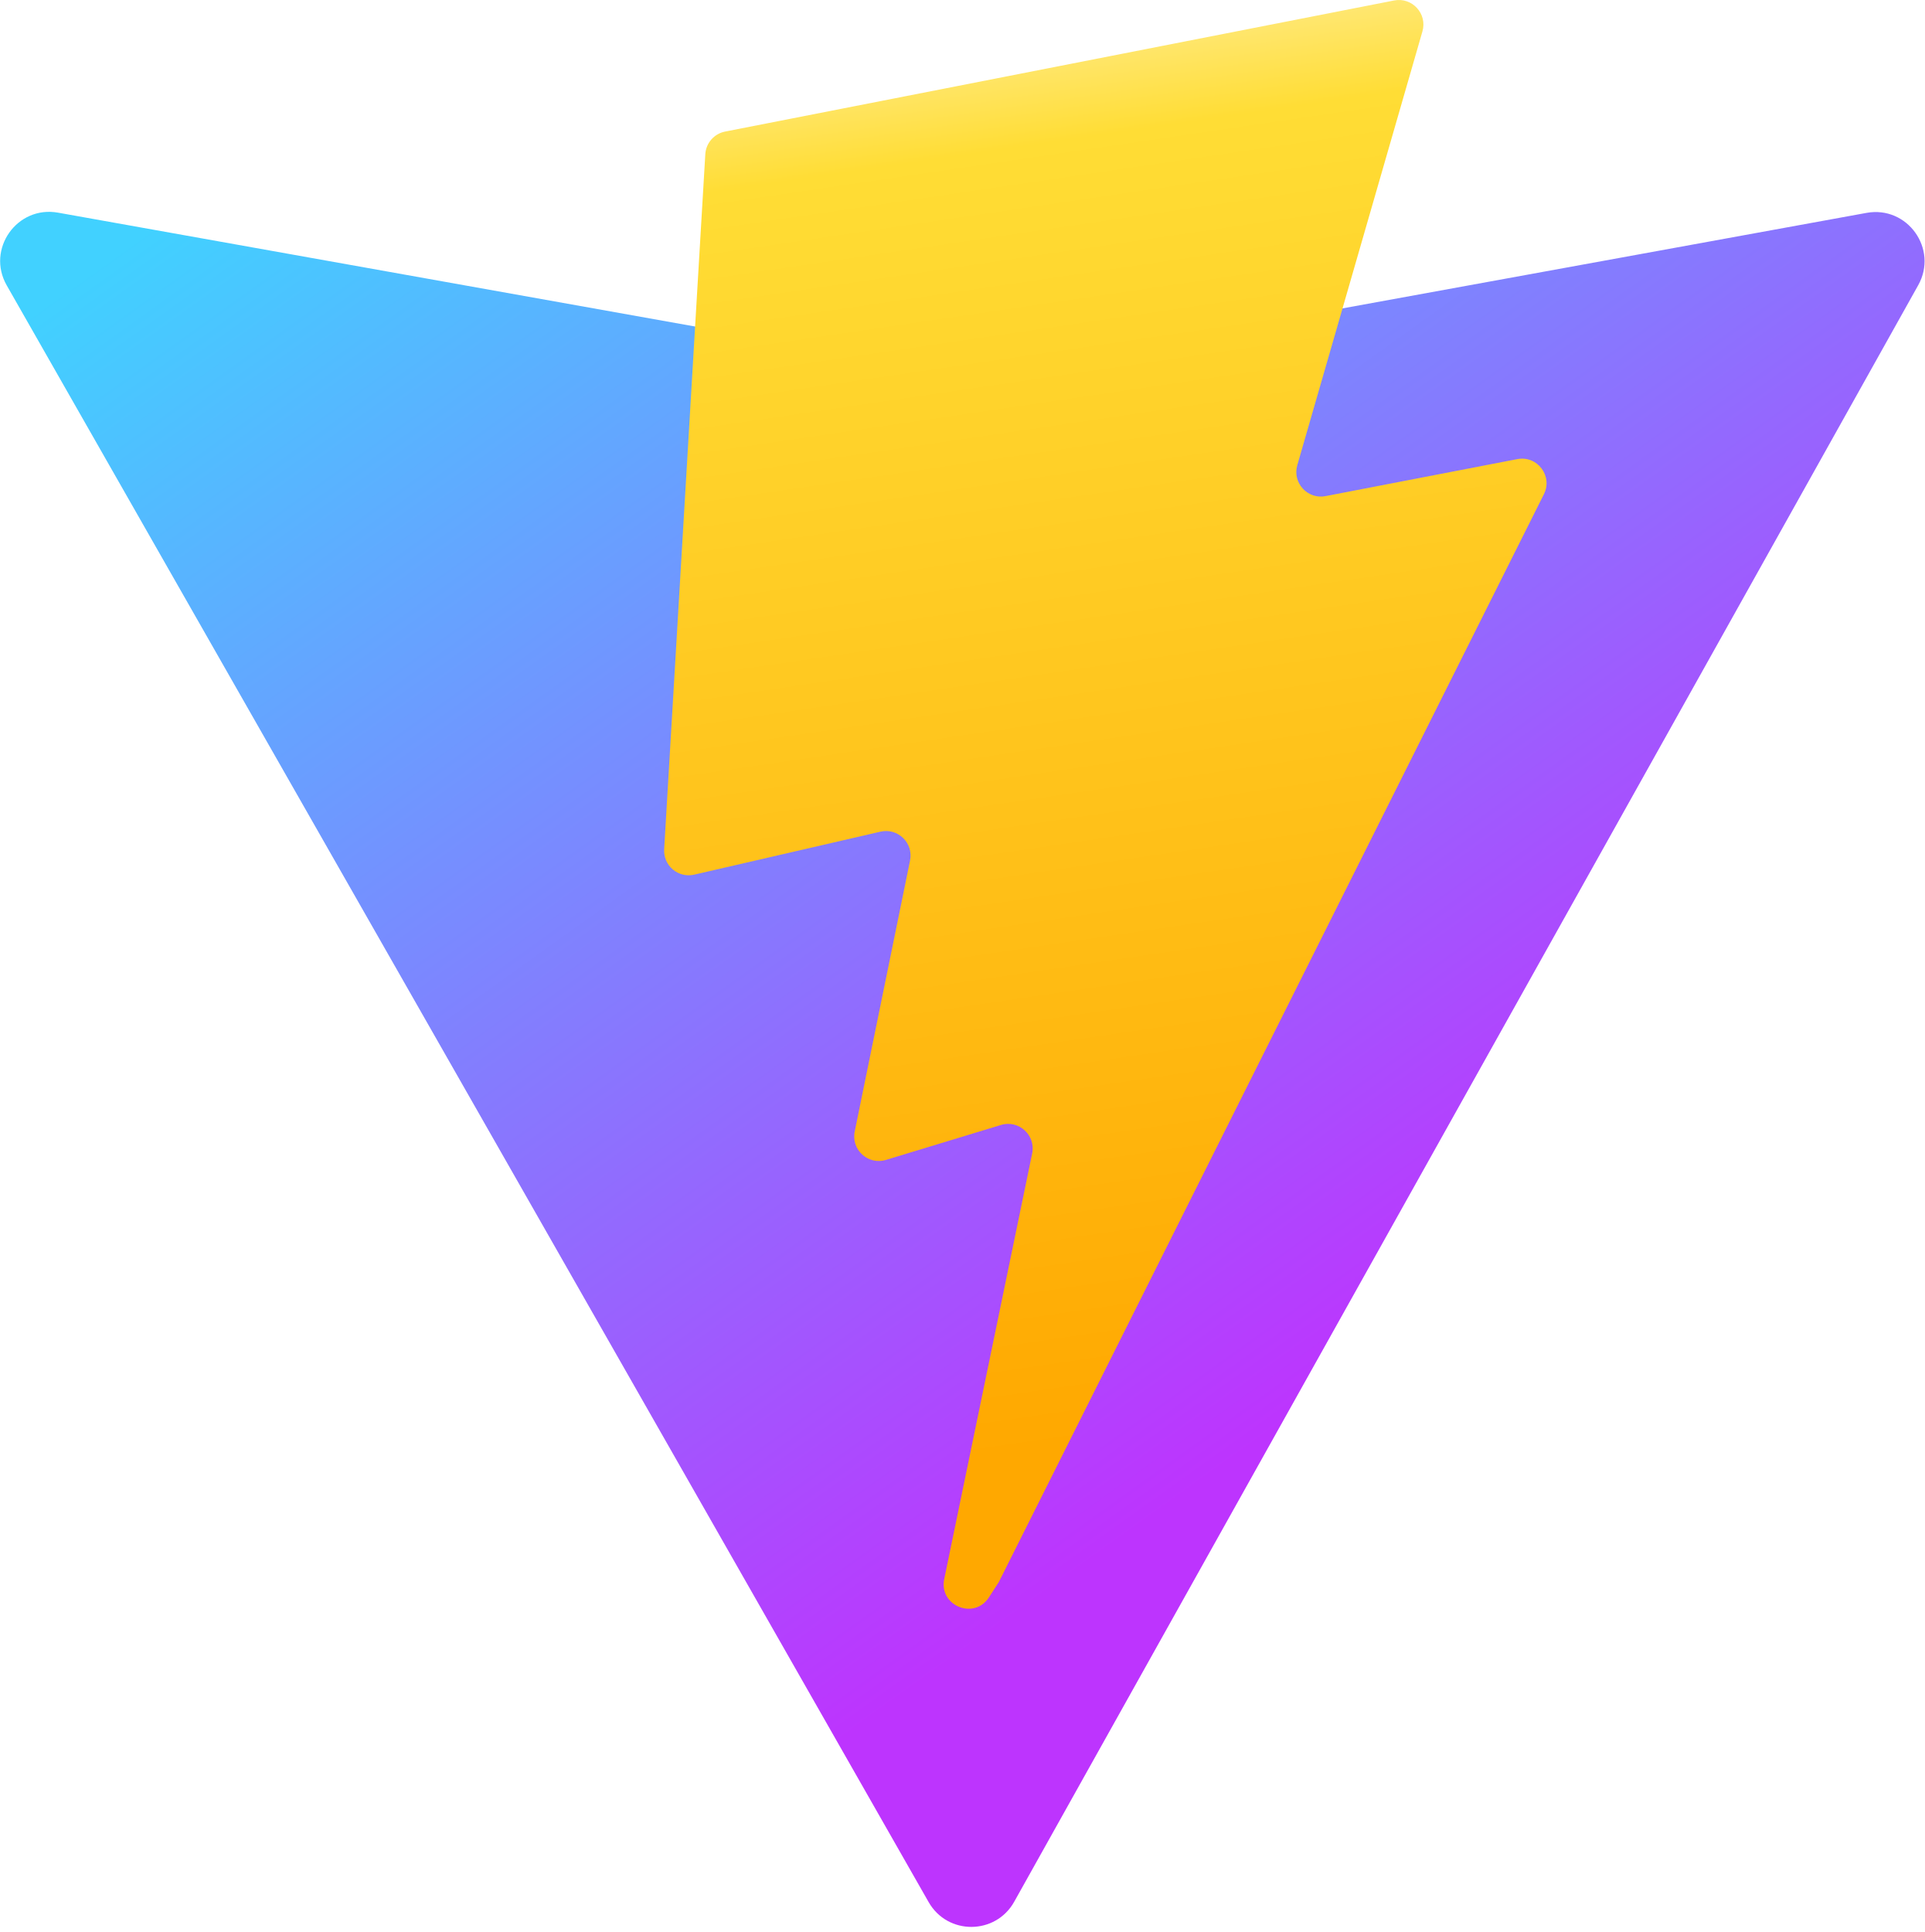
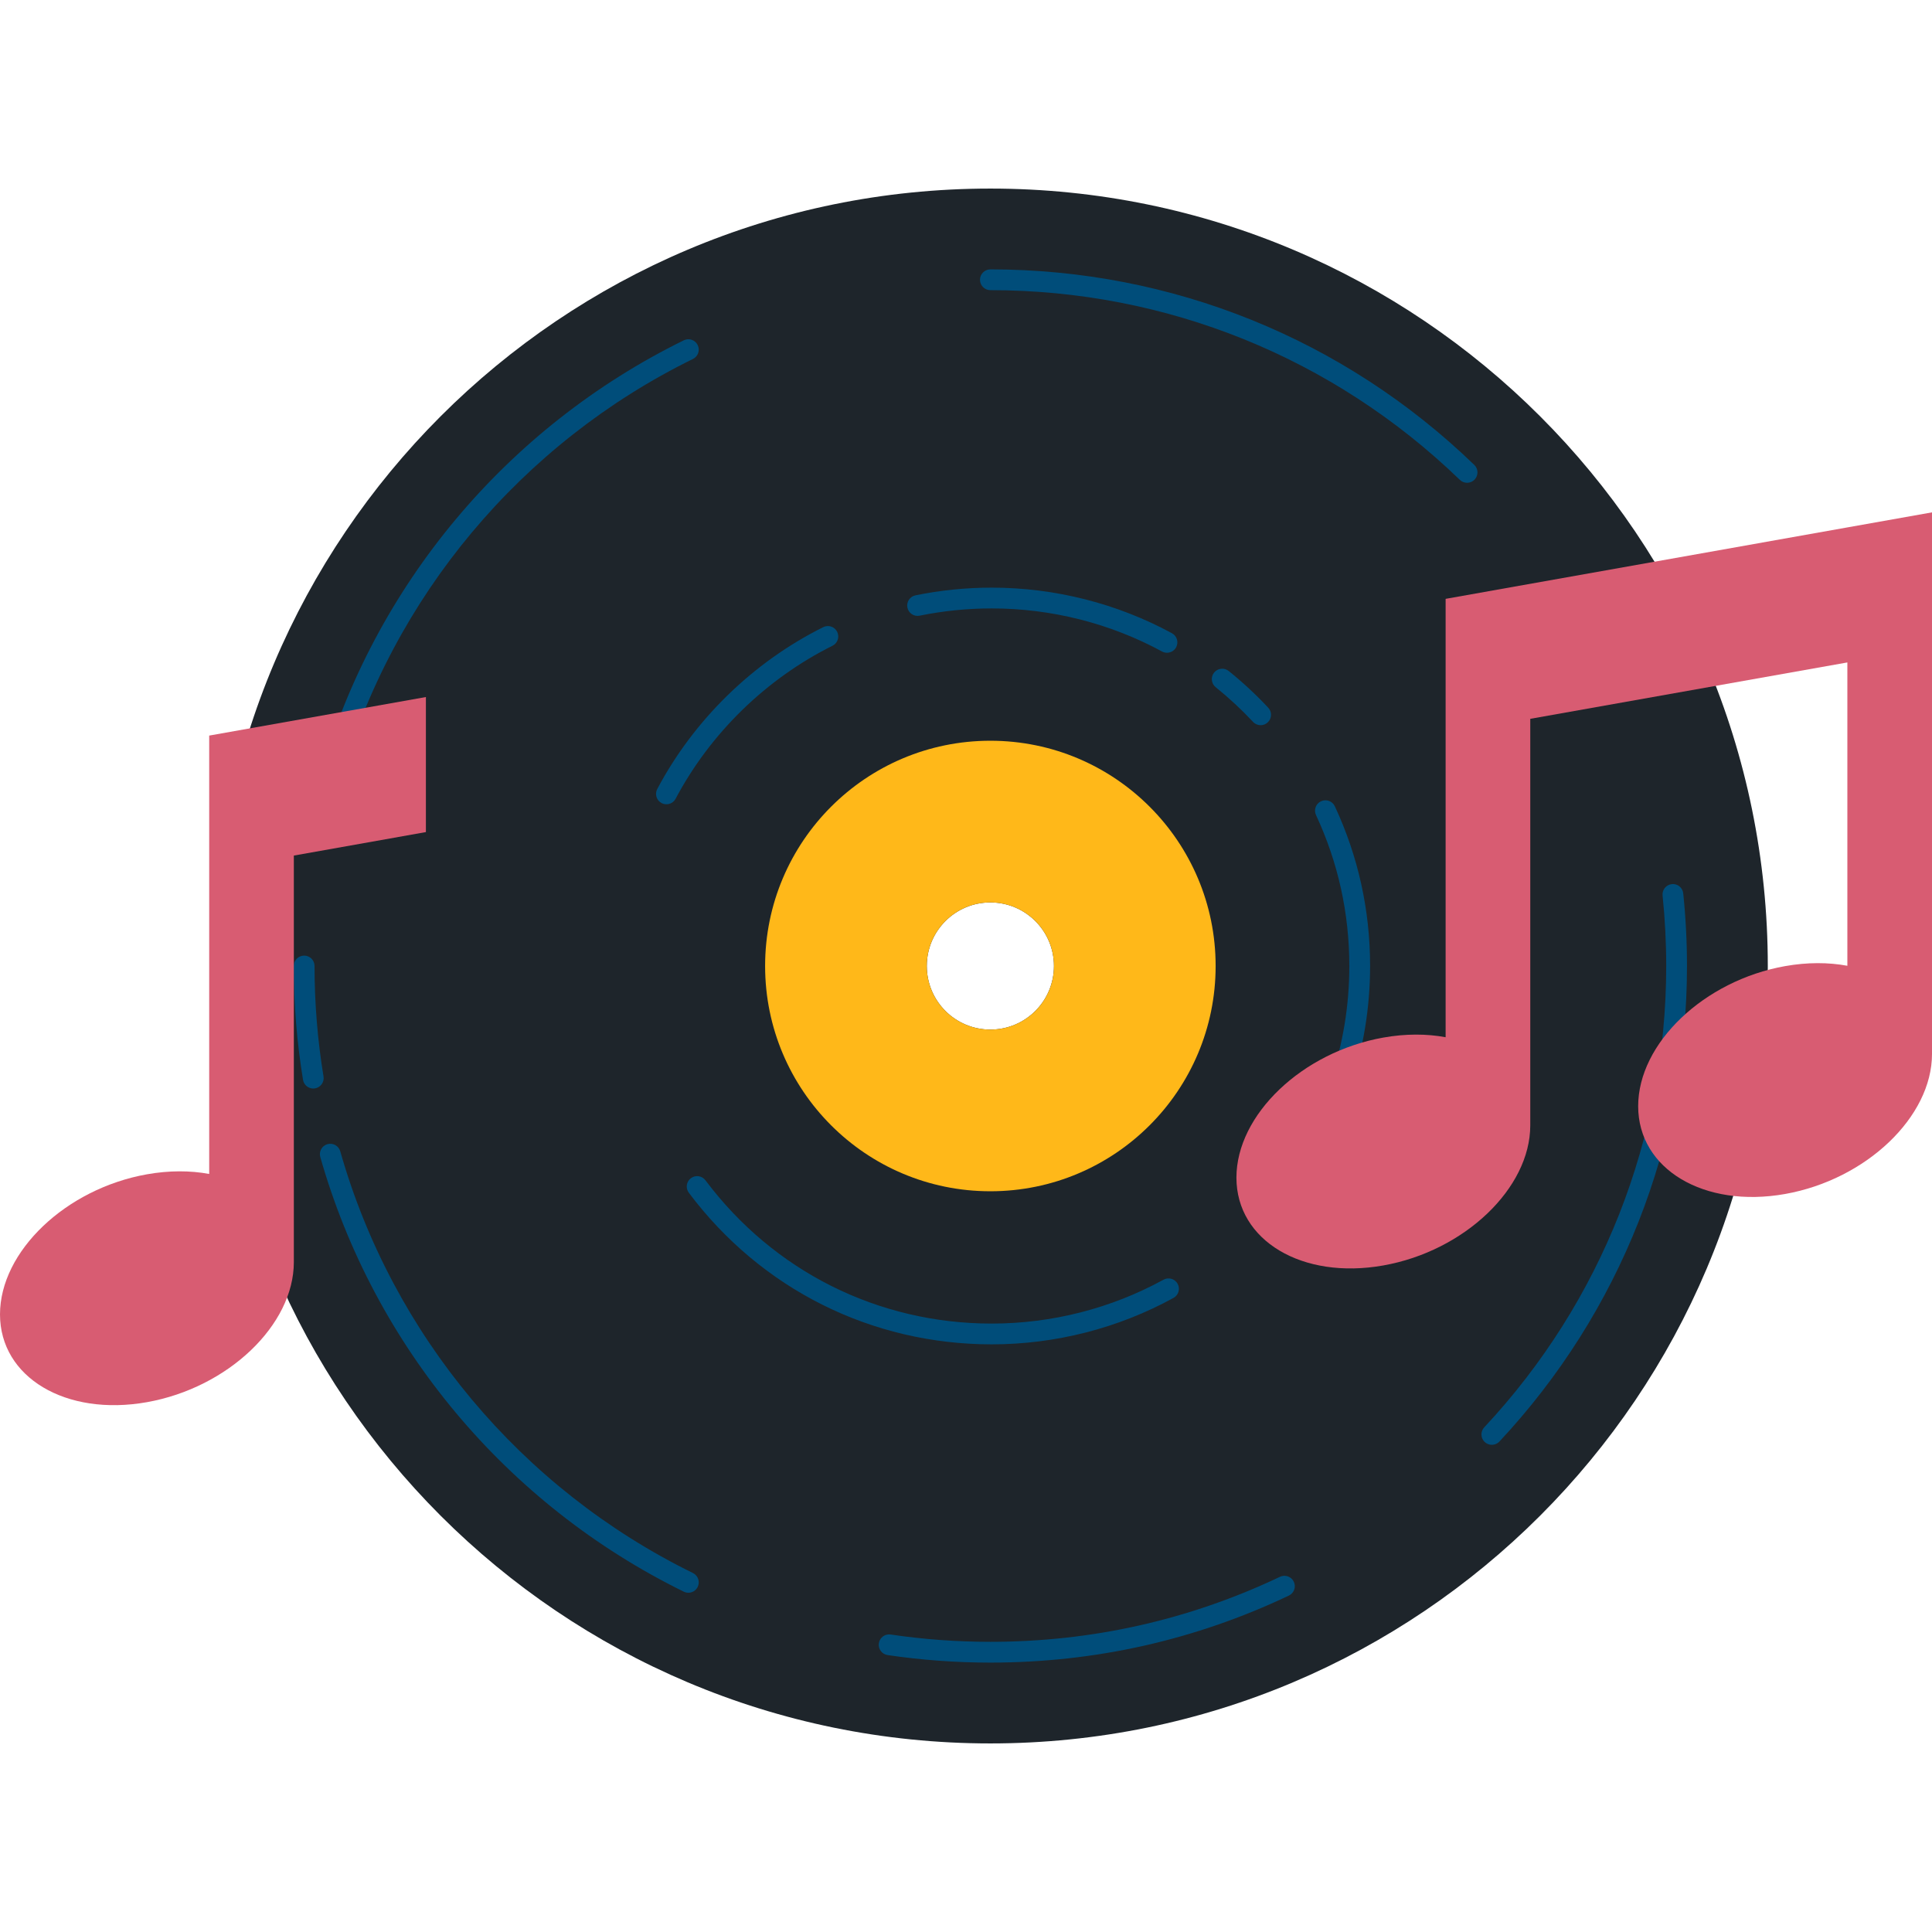
- <svg xmlns="http://www.w3.org/2000/svg" aria-hidden="true" role="img" class="iconify iconify--logos" width="31.88" height="32" preserveAspectRatio="xMidYMid meet" viewBox="0 0 256 257">
-   <defs>
-     <linearGradient id="IconifyId1813088fe1fbc01fb466" x1="-.828%" x2="57.636%" y1="7.652%" y2="78.411%">
-       <stop offset="0%" stop-color="#41D1FF" />
-       <stop offset="100%" stop-color="#BD34FE" />
-     </linearGradient>
-     <linearGradient id="IconifyId1813088fe1fbc01fb467" x1="43.376%" x2="50.316%" y1="2.242%" y2="89.03%">
-       <stop offset="0%" stop-color="#FFEA83" />
-       <stop offset="8.333%" stop-color="#FFDD35" />
-       <stop offset="100%" stop-color="#FFA800" />
-     </linearGradient>
-   </defs>
-   <path fill="url(#IconifyId1813088fe1fbc01fb466)" d="M255.153 37.938L134.897 252.976c-2.483 4.44-8.862 4.466-11.382.048L.875 37.958c-2.746-4.814 1.371-10.646 6.827-9.67l120.385 21.517a6.537 6.537 0 0 0 2.322-.004l117.867-21.483c5.438-.991 9.574 4.796 6.877 9.62Z" />
-   <path fill="url(#IconifyId1813088fe1fbc01fb467)" d="M185.432.063L96.44 17.501a3.268 3.268 0 0 0-2.634 3.014l-5.474 92.456a3.268 3.268 0 0 0 3.997 3.378l24.777-5.718c2.318-.535 4.413 1.507 3.936 3.838l-7.361 36.047c-.495 2.426 1.782 4.5 4.151 3.78l15.304-4.649c2.372-.72 4.652 1.36 4.15 3.788l-11.698 56.621c-.732 3.542 3.979 5.473 5.943 2.437l1.313-2.028l72.516-144.72c1.215-2.423-.88-5.186-3.54-4.672l-25.505 4.922c-2.396.462-4.435-1.77-3.759-4.114l16.646-57.705c.677-2.35-1.37-4.583-3.769-4.113Z" />
+ <svg xmlns="http://www.w3.org/2000/svg" height="800px" width="800px" version="1.1" id="Layer_1" viewBox="0 0 371.938 371.938" xml:space="preserve">
+   <g>
+     <path style="fill:#1E252B;" d="M190.661,36.303c-82.658,0-149.665,67.008-149.665,149.666s67.007,149.666,149.665,149.666   c82.658,0,149.665-67.008,149.665-149.666S273.319,36.303,190.661,36.303z M190.661,198.209c-6.759,0-12.239-5.479-12.239-12.239   c0-6.76,5.48-12.239,12.239-12.239c6.76,0,12.24,5.479,12.24,12.239C202.901,192.729,197.421,198.209,190.661,198.209z" />
+     <g>
+       <path style="fill:#004D7A;" d="M287.199,278.15c-0.489,0-0.979-0.179-1.365-0.539c-0.807-0.754-0.85-2.02-0.096-2.826    c22.59-24.171,35.031-55.713,35.031-88.816c0-4.526-0.235-9.092-0.699-13.569c-0.114-1.099,0.685-2.081,1.783-2.195    c1.098-0.122,2.082,0.684,2.195,1.783c0.478,4.613,0.721,9.317,0.721,13.981c0,34.121-12.823,66.633-36.108,91.547    C288.267,277.937,287.733,278.15,287.199,278.15z" />
+       <path style="fill:#004D7A;" d="M190.661,320.075c-6.63,0-13.287-0.487-19.785-1.449c-1.092-0.162-1.847-1.179-1.686-2.272    c0.162-1.093,1.173-1.847,2.271-1.686c6.305,0.934,12.765,1.406,19.199,1.406c19.512,0,38.27-4.211,55.752-12.516    c1-0.473,2.191-0.049,2.665,0.948c0.474,0.998,0.049,2.191-0.948,2.665C230.107,315.734,210.772,320.075,190.661,320.075z" />
+       <path style="fill:#004D7A;" d="M132.52,306.626c-0.296,0-0.596-0.065-0.88-0.205c-34.107-16.741-59.614-47.242-69.982-83.681    c-0.302-1.061,0.314-2.168,1.376-2.471c1.064-0.301,2.169,0.313,2.471,1.377c10.058,35.351,34.805,64.94,67.897,81.185    c0.992,0.486,1.401,1.685,0.914,2.676C133.969,306.215,133.259,306.626,132.52,306.626z" />
+       <path style="fill:#004D7A;" d="M60.307,209.557c-0.962,0-1.81-0.695-1.971-1.676c-1.182-7.193-1.782-14.565-1.782-21.913    c0-1.105,0.896-2,2-2c1.104,0,2,0.895,2,2c0,7.131,0.582,14.285,1.729,21.265c0.179,1.09-0.559,2.118-1.649,2.298    C60.524,209.548,60.415,209.557,60.307,209.557z" />
+       <path style="fill:#004D7A;" d="M63.587,151.73c-0.181,0-0.365-0.025-0.548-0.077c-1.062-0.303-1.679-1.409-1.376-2.472    c10.37-36.43,35.875-66.925,69.977-83.665c0.991-0.49,2.19-0.079,2.677,0.914c0.487,0.991,0.078,2.189-0.914,2.676    c-33.086,16.242-57.831,45.828-67.892,81.171C65.259,151.156,64.458,151.73,63.587,151.73z" />
+       <path style="fill:#004D7A;" d="M282.437,92.945c-0.5,0-1.001-0.187-1.39-0.562c-24.38-23.552-56.479-36.523-90.386-36.523    c-1.104,0-2-0.896-2-2s0.896-2,2-2c34.949,0,68.036,13.369,93.165,37.646c0.794,0.768,0.816,2.033,0.049,2.828    C283.483,92.741,282.96,92.945,282.437,92.945z" />
+     </g>
+     <g>
+       <path style="fill:#004D7A;" d="M258.032,210.72c-0.213,0-0.429-0.035-0.642-0.107c-1.046-0.355-1.607-1.49-1.252-2.536    c2.406-7.1,3.626-14.538,3.626-22.109c0-10.153-2.158-19.93-6.414-29.057c-0.467-1.001-0.034-2.19,0.967-2.657    c1.002-0.468,2.191-0.034,2.658,0.968c4.504,9.66,6.788,20.004,6.789,30.746c0,8.009-1.291,15.879-3.838,23.393    C259.644,210.195,258.866,210.72,258.032,210.72z" />
+       <path style="fill:#004D7A;" d="M190.925,258.808c-23.154,0-44.41-10.639-58.317-29.187c-0.663-0.884-0.483-2.138,0.4-2.801    c0.884-0.661,2.137-0.481,2.8,0.4c13.145,17.532,33.234,27.588,55.117,27.588c11.564,0,22.999-2.922,33.071-8.449    c0.968-0.532,2.184-0.177,2.716,0.791c0.531,0.968,0.177,2.184-0.791,2.715C215.26,255.715,203.159,258.808,190.925,258.808z" />
+       <path style="fill:#004D7A;" d="M128.295,154.832c-0.316,0-0.636-0.074-0.935-0.233c-0.976-0.517-1.347-1.727-0.83-2.703    c7.082-13.357,18.43-24.423,31.956-31.162c0.988-0.492,2.19-0.091,2.682,0.898c0.493,0.988,0.09,2.189-0.898,2.682    c-12.785,6.37-23.512,16.831-30.206,29.455C129.705,154.446,129.012,154.832,128.295,154.832z" />
+       <path style="fill:#004D7A;" d="M224.66,125.664c-0.322,0-0.649-0.078-0.952-0.242c-9.996-5.426-21.332-8.293-32.783-8.293    c-4.67,0-9.339,0.471-13.876,1.398c-1.085,0.225-2.139-0.477-2.36-1.559c-0.221-1.082,0.477-2.139,1.559-2.359    c4.801-0.982,9.739-1.48,14.678-1.48c12.116,0,24.112,3.035,34.691,8.777c0.971,0.527,1.331,1.741,0.804,2.712    C226.058,125.286,225.37,125.664,224.66,125.664z" />
+       <path style="fill:#004D7A;" d="M242.692,139.61c-0.535,0-1.068-0.213-1.462-0.635c-2.229-2.385-4.649-4.632-7.194-6.68    c-0.86-0.693-0.997-1.952-0.304-2.813c0.692-0.86,1.951-0.996,2.812-0.305c2.692,2.167,5.252,4.544,7.609,7.066    c0.754,0.807,0.711,2.072-0.096,2.826C243.671,139.431,243.181,139.61,242.692,139.61z" />
+     </g>
+     <path style="fill:#FFB819;" d="M190.661,142.602c-23.95,0-43.366,19.418-43.366,43.367c0,23.951,19.416,43.367,43.366,43.367   c23.951,0,43.366-19.416,43.366-43.367C234.027,162.02,214.612,142.602,190.661,142.602z M190.661,198.209   c-6.759,0-12.239-5.479-12.239-12.239c0-6.76,5.48-12.239,12.239-12.239c6.76,0,12.24,5.479,12.24,12.239   C202.901,192.729,197.421,198.209,190.661,198.209z" />
+     <path style="fill:#D85C72;" d="M355.643,101.534l-77.34,13.754v84.394c-3.641-0.676-7.702-0.696-11.989,0.065   c-15.621,2.778-28.284,14.852-28.284,26.966c0,12.114,12.663,19.684,28.284,16.904c15.622-2.778,28.285-14.852,28.285-26.966   v-78.265l61.045-10.857v58.397c-3.641-0.675-7.701-0.696-11.989,0.066c-15.621,2.78-28.284,14.85-28.284,26.967   c0,12.113,12.663,19.682,28.284,16.902c15.621-2.776,28.285-14.851,28.285-26.962V98.635L355.643,101.534z" />
+     <path style="fill:#D85C72;" d="M40.274,141.611v84.394c-3.641-0.675-7.702-0.696-11.99,0.066C12.663,228.849,0,240.922,0,253.036   c0,12.115,12.663,19.684,28.284,16.904c15.622-2.778,28.285-14.852,28.285-26.965v-78.266l25.423-4.521v-25.996L40.274,141.611z" />
+   </g>
</svg>
